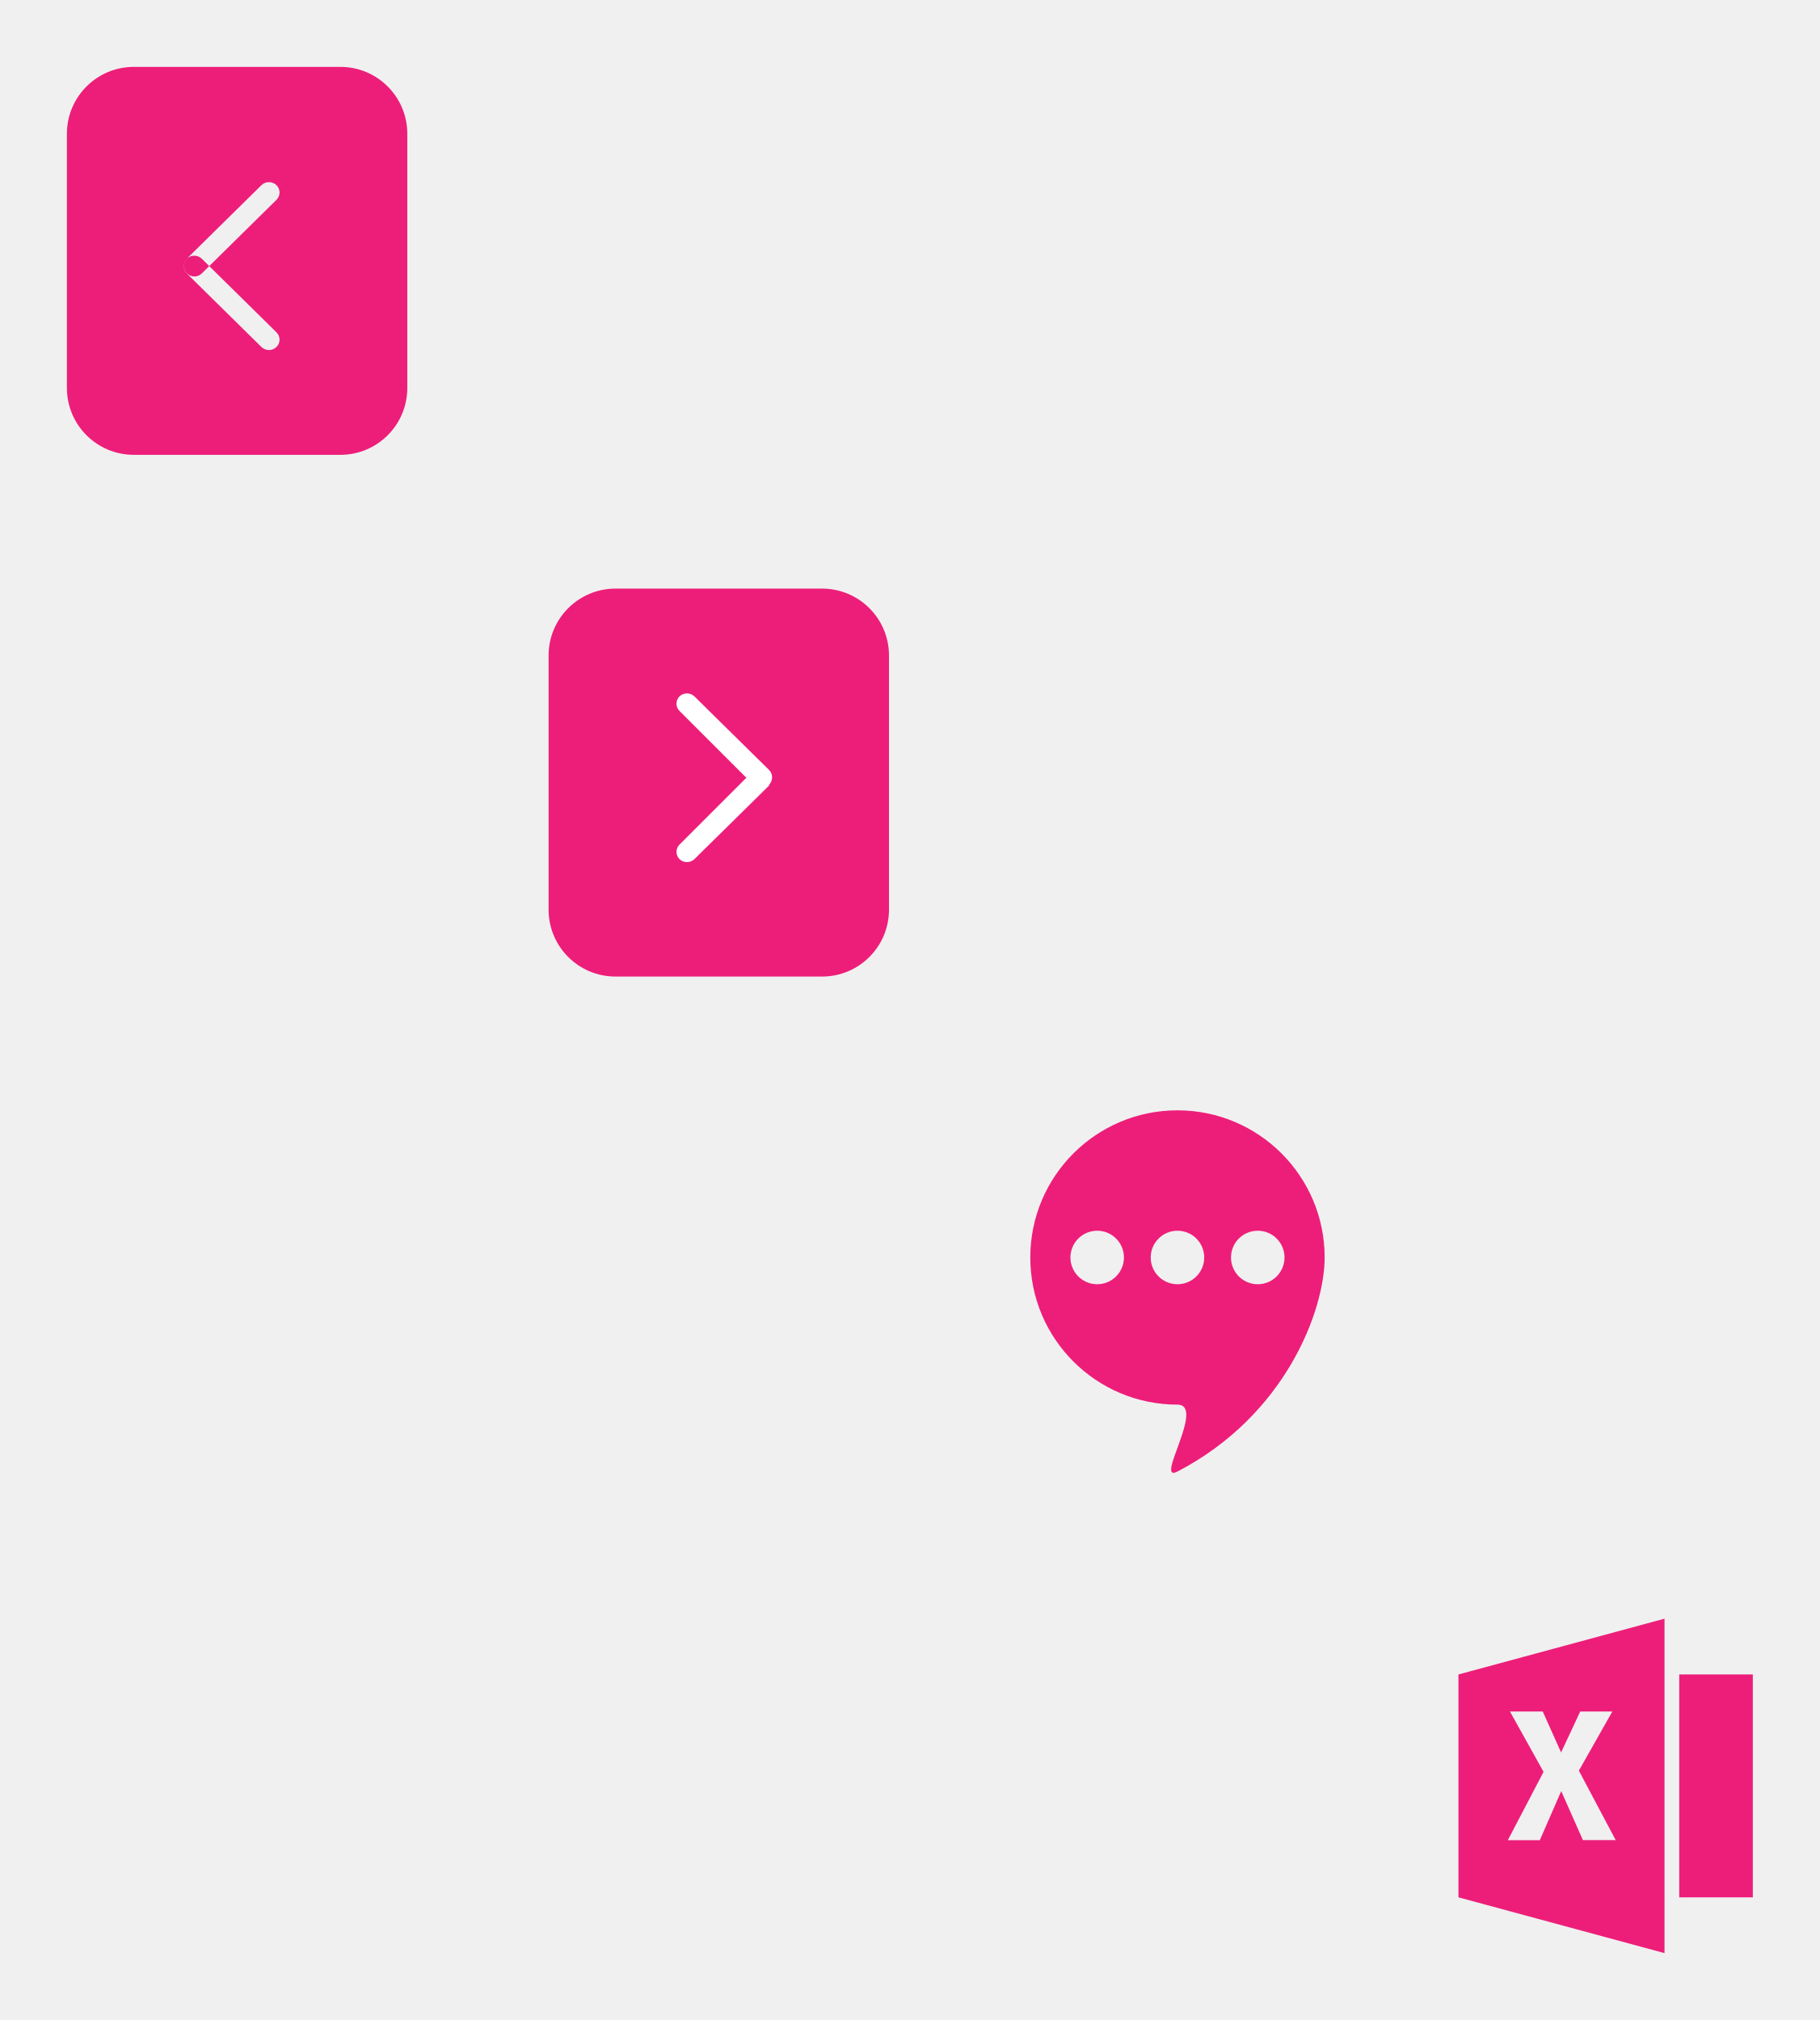
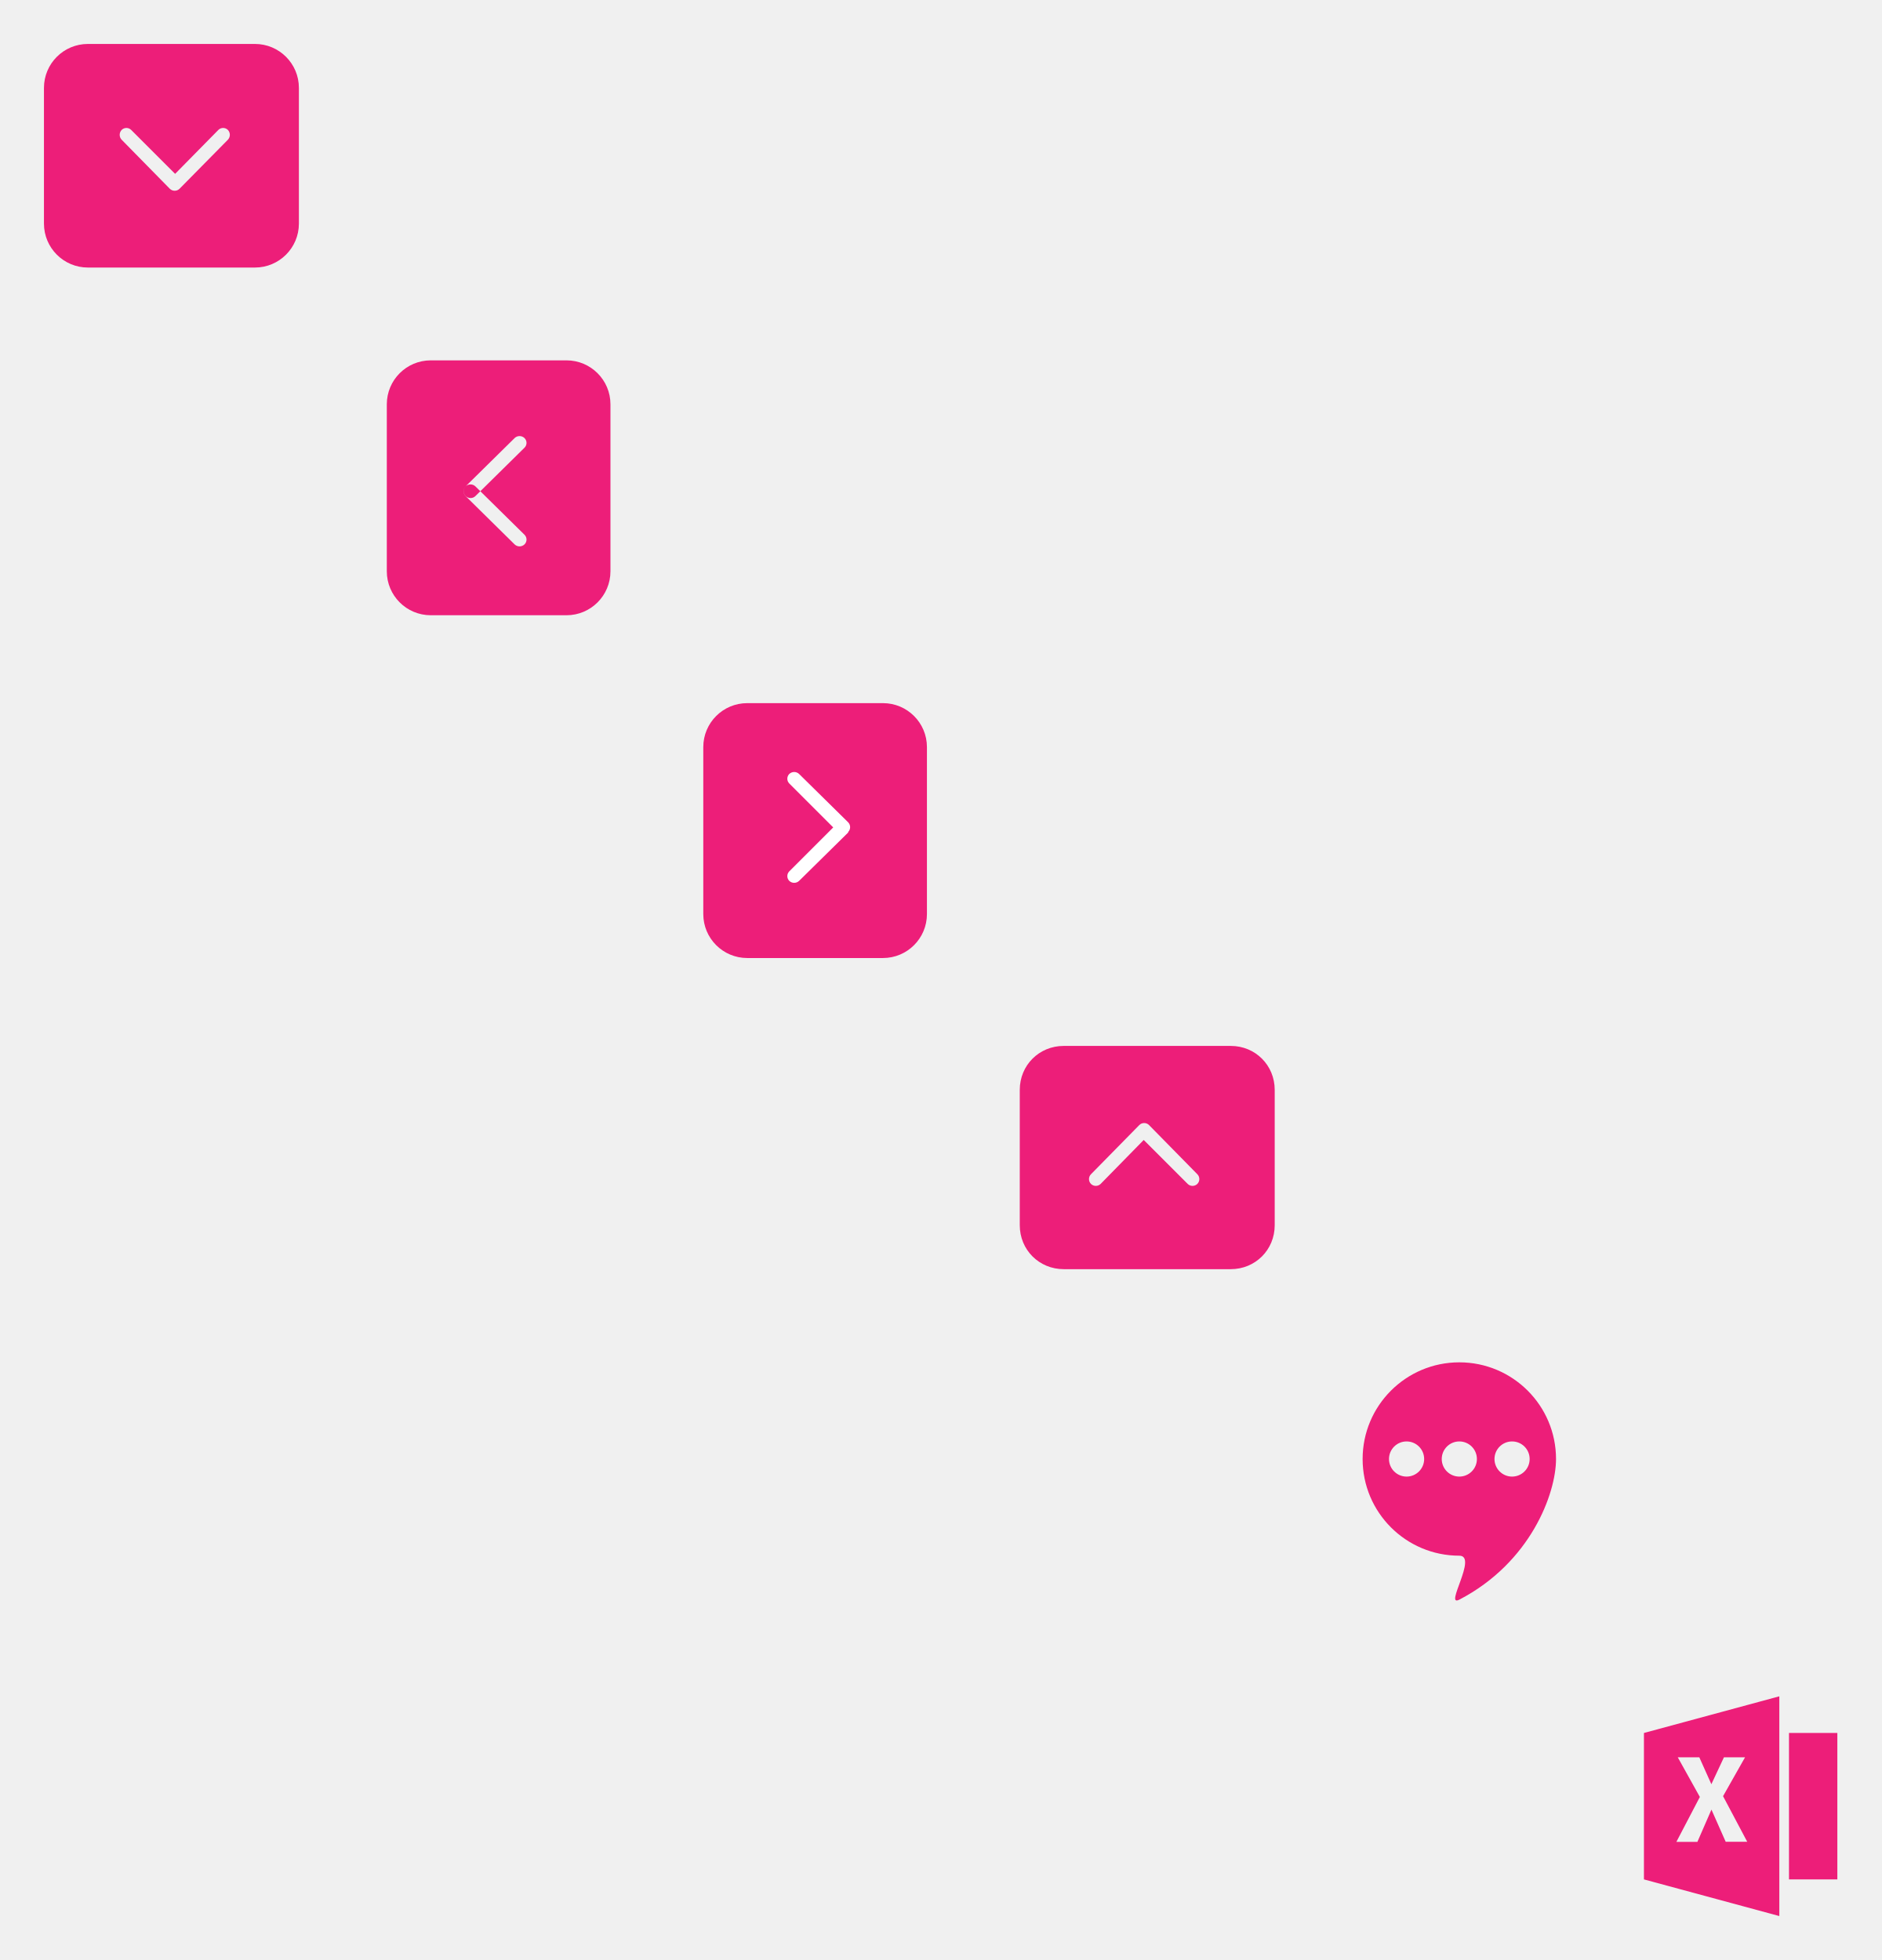
- <svg xmlns="http://www.w3.org/2000/svg" width="136" height="151" viewBox="0 0 136 151">
-   <svg width="35.44" height="39" viewBox="-5 -5 35.44 39" id="arrow-leftpink">
+ <svg xmlns="http://www.w3.org/2000/svg" width="214" height="223" viewBox="0 0 214 223">
+   <svg id="arrow-down" data-name="Слой 1" viewBox="-5 -5 39 35.44" width="39" height="35.44">
    <defs>
-       <style>.acls-1{fill:#ed1e79;fill-rule:evenodd}</style>
+       <style>.acls-1{fill:#ed1e79}</style>
    </defs>
-     <path id="aRounded_Rectangle_2_copy" data-name="Rounded Rectangle 2 copy" class="acls-1" d="M1075.54 2022.84l-5.58 5.5a.785.785 0 0 0 1.12 1.1l5.58-5.5a.767.767 0 0 0 0-1.1.809.809 0 0 0-1.12 0zm-5.58 5.5a.785.785 0 0 0 0 1.1l5.58 5.5a.809.809 0 0 0 1.12 0 .767.767 0 0 0 0-1.1l-5.58-5.5a.809.809 0 0 0-1.12 0zM1066 2014h15.44a5 5 0 0 1 5 5v19a5 5 0 0 1-5 5H1066a5 5 0 0 1-5-5v-19a5 5 0 0 1 5-5z" transform="translate(-1061 -2014)" />
+     <path class="acls-1" d="M0 5v15.44a5 5 0 0 0 5 5h19a5 5 0 0 0 5-5V5a5 5 0 0 0-5-5H5a5 5 0 0 0-5 5zm19.84 4.78a.77.77 0 0 1 1.08 0 .81.81 0 0 1 0 1.12l-5.5 5.58a.79.79 0 0 1-1.1 0L8.84 10.9a.81.81 0 0 1 0-1.12.77.77 0 0 1 1.08 0l5 5z" />
  </svg>
-   <svg id="arrow-rightpink" data-name="Слой 1" viewBox="-5 -5 35.44 39" width="35.44" height="39" x="36" y="39">
+   <svg width="35.44" height="39" viewBox="-5 -5 35.44 39" id="arrow-leftpink" x="39" y="36">
    <defs>
-       <style>.bcls-1{fill:#ed1e79}.bcls-2{fill:#fff}</style>
+       <style>.bcls-1{fill:#ed1e79;fill-rule:evenodd}</style>
    </defs>
-     <rect class="bcls-1" width="25.44" height="29" rx="5" ry="5" />
-     <path class="bcls-2" d="M16.48 14.66a.79.79 0 0 0 0-1.1l-5.58-5.5a.81.81 0 0 0-1.12 0 .77.77 0 0 0 0 1.08l5 5-5 5a.77.77 0 0 0 0 1.08.81.81 0 0 0 1.12 0l5.58-5.5z" />
+     <path id="bRounded_Rectangle_2_copy" data-name="Rounded Rectangle 2 copy" class="bcls-1" d="M1075.54 2022.84l-5.58 5.5a.785.785 0 0 0 1.12 1.1l5.58-5.5a.767.767 0 0 0 0-1.1.809.809 0 0 0-1.12 0zm-5.58 5.5a.785.785 0 0 0 0 1.1l5.58 5.5a.809.809 0 0 0 1.12 0 .767.767 0 0 0 0-1.1l-5.58-5.5a.809.809 0 0 0-1.12 0zM1066 2014h15.44a5 5 0 0 1 5 5v19a5 5 0 0 1-5 5H1066a5 5 0 0 1-5-5v-19a5 5 0 0 1 5-5z" transform="translate(-1061 -2014)" />
  </svg>
-   <svg id="comment" data-name="Слой 1" viewBox="-5 -5 32 37.1" width="32" height="37.1" x="72" y="78">
+   <svg id="arrow-rightpink" data-name="Слой 1" viewBox="-5 -5 35.44 39" width="35.44" height="39" x="75" y="75">
    <defs>
-       <style>.ccls-1{fill:#ed1e79}</style>
+       <style>.ccls-1{fill:#ed1e79}.ccls-2{fill:#fff}</style>
    </defs>
-     <path class="ccls-1" d="M11 0a11 11 0 1 0 0 22c2.14 0-1.77 5.92 0 5 8.1-4.21 11-12.07 11-16A11 11 0 0 0 11 0zM5 13a2 2 0 1 1 2-2 2 2 0 0 1-2 2zm6 0a2 2 0 1 1 2-2 2 2 0 0 1-2 2zm6 0a2 2 0 1 1 2-2 2 2 0 0 1-2 2z" />
+     <rect class="ccls-1" width="25.44" height="29" rx="5" ry="5" />
+     <path class="ccls-2" d="M16.48 14.66a.79.79 0 0 0 0-1.1l-5.58-5.5a.81.81 0 0 0-1.12 0 .77.77 0 0 0 0 1.08l5 5-5 5a.77.77 0 0 0 0 1.08.81.81 0 0 0 1.12 0l5.58-5.5z" />
  </svg>
-   <svg id="exel" data-name="Слой 1" viewBox="-5 -5 32 35" width="32" height="35" x="104" y="116">
+   <svg id="arrow-up" viewBox="-5 -5 39 35.4" width="39" height="35.4" x="111" y="114">
+     <style>.dst0{fill:#ed1e79}</style>
+     <path class="dst0" d="M29 20.4V5c0-2.8-2.2-5-5-5H5C2.2 0 0 2.2 0 5v15.4c0 2.8 2.2 5 5 5h19c2.8 0 5-2.2 5-5zM9.2 15.7s-.1 0 0 0c-.3.3-.8.3-1.1 0-.3-.3-.3-.8 0-1.1L13.6 9c.3-.3.8-.3 1.1 0l5.5 5.6c.3.3.3.8 0 1.1-.3.3-.8.3-1.1 0l-5-5-4.9 5z" />
+   </svg>
+   <svg id="comment" data-name="Слой 1" viewBox="-5 -5 32 37.1" width="32" height="37.1" x="150" y="150">
    <defs>
-       <style>.dcls-1{fill:#ed1e79}</style>
+       <style>.ecls-1{fill:#ed1e79}</style>
    </defs>
-     <path id="dexel" class="dcls-1" d="M16.5 4.17H22v16.66h-5.5zM0 20.83L15.4 25V0L0 4.17zM3.85 6.94H6.3L7.67 10 9.1 6.94h2.4L9 11.36l2.75 5.19H9.3l-1.62-3.66-1.6 3.67H3.69l2.67-5.11z" />
+     <path class="ecls-1" d="M11 0a11 11 0 1 0 0 22c2.14 0-1.77 5.92 0 5 8.1-4.21 11-12.07 11-16A11 11 0 0 0 11 0zM5 13a2 2 0 1 1 2-2 2 2 0 0 1-2 2zm6 0a2 2 0 1 1 2-2 2 2 0 0 1-2 2zm6 0a2 2 0 1 1 2-2 2 2 0 0 1-2 2z" />
+   </svg>
+   <svg id="exel" data-name="Слой 1" viewBox="-5 -5 32 35" width="32" height="35" x="182" y="188">
+     <defs>
+       <style>.fcls-1{fill:#ed1e79}</style>
+     </defs>
+     <path id="fexel" class="fcls-1" d="M16.5 4.17H22v16.66h-5.5zM0 20.83L15.4 25V0L0 4.17zM3.85 6.94H6.3L7.67 10 9.1 6.94h2.4L9 11.36l2.75 5.19H9.3l-1.62-3.66-1.6 3.67H3.69l2.67-5.11z" />
  </svg>
</svg>
